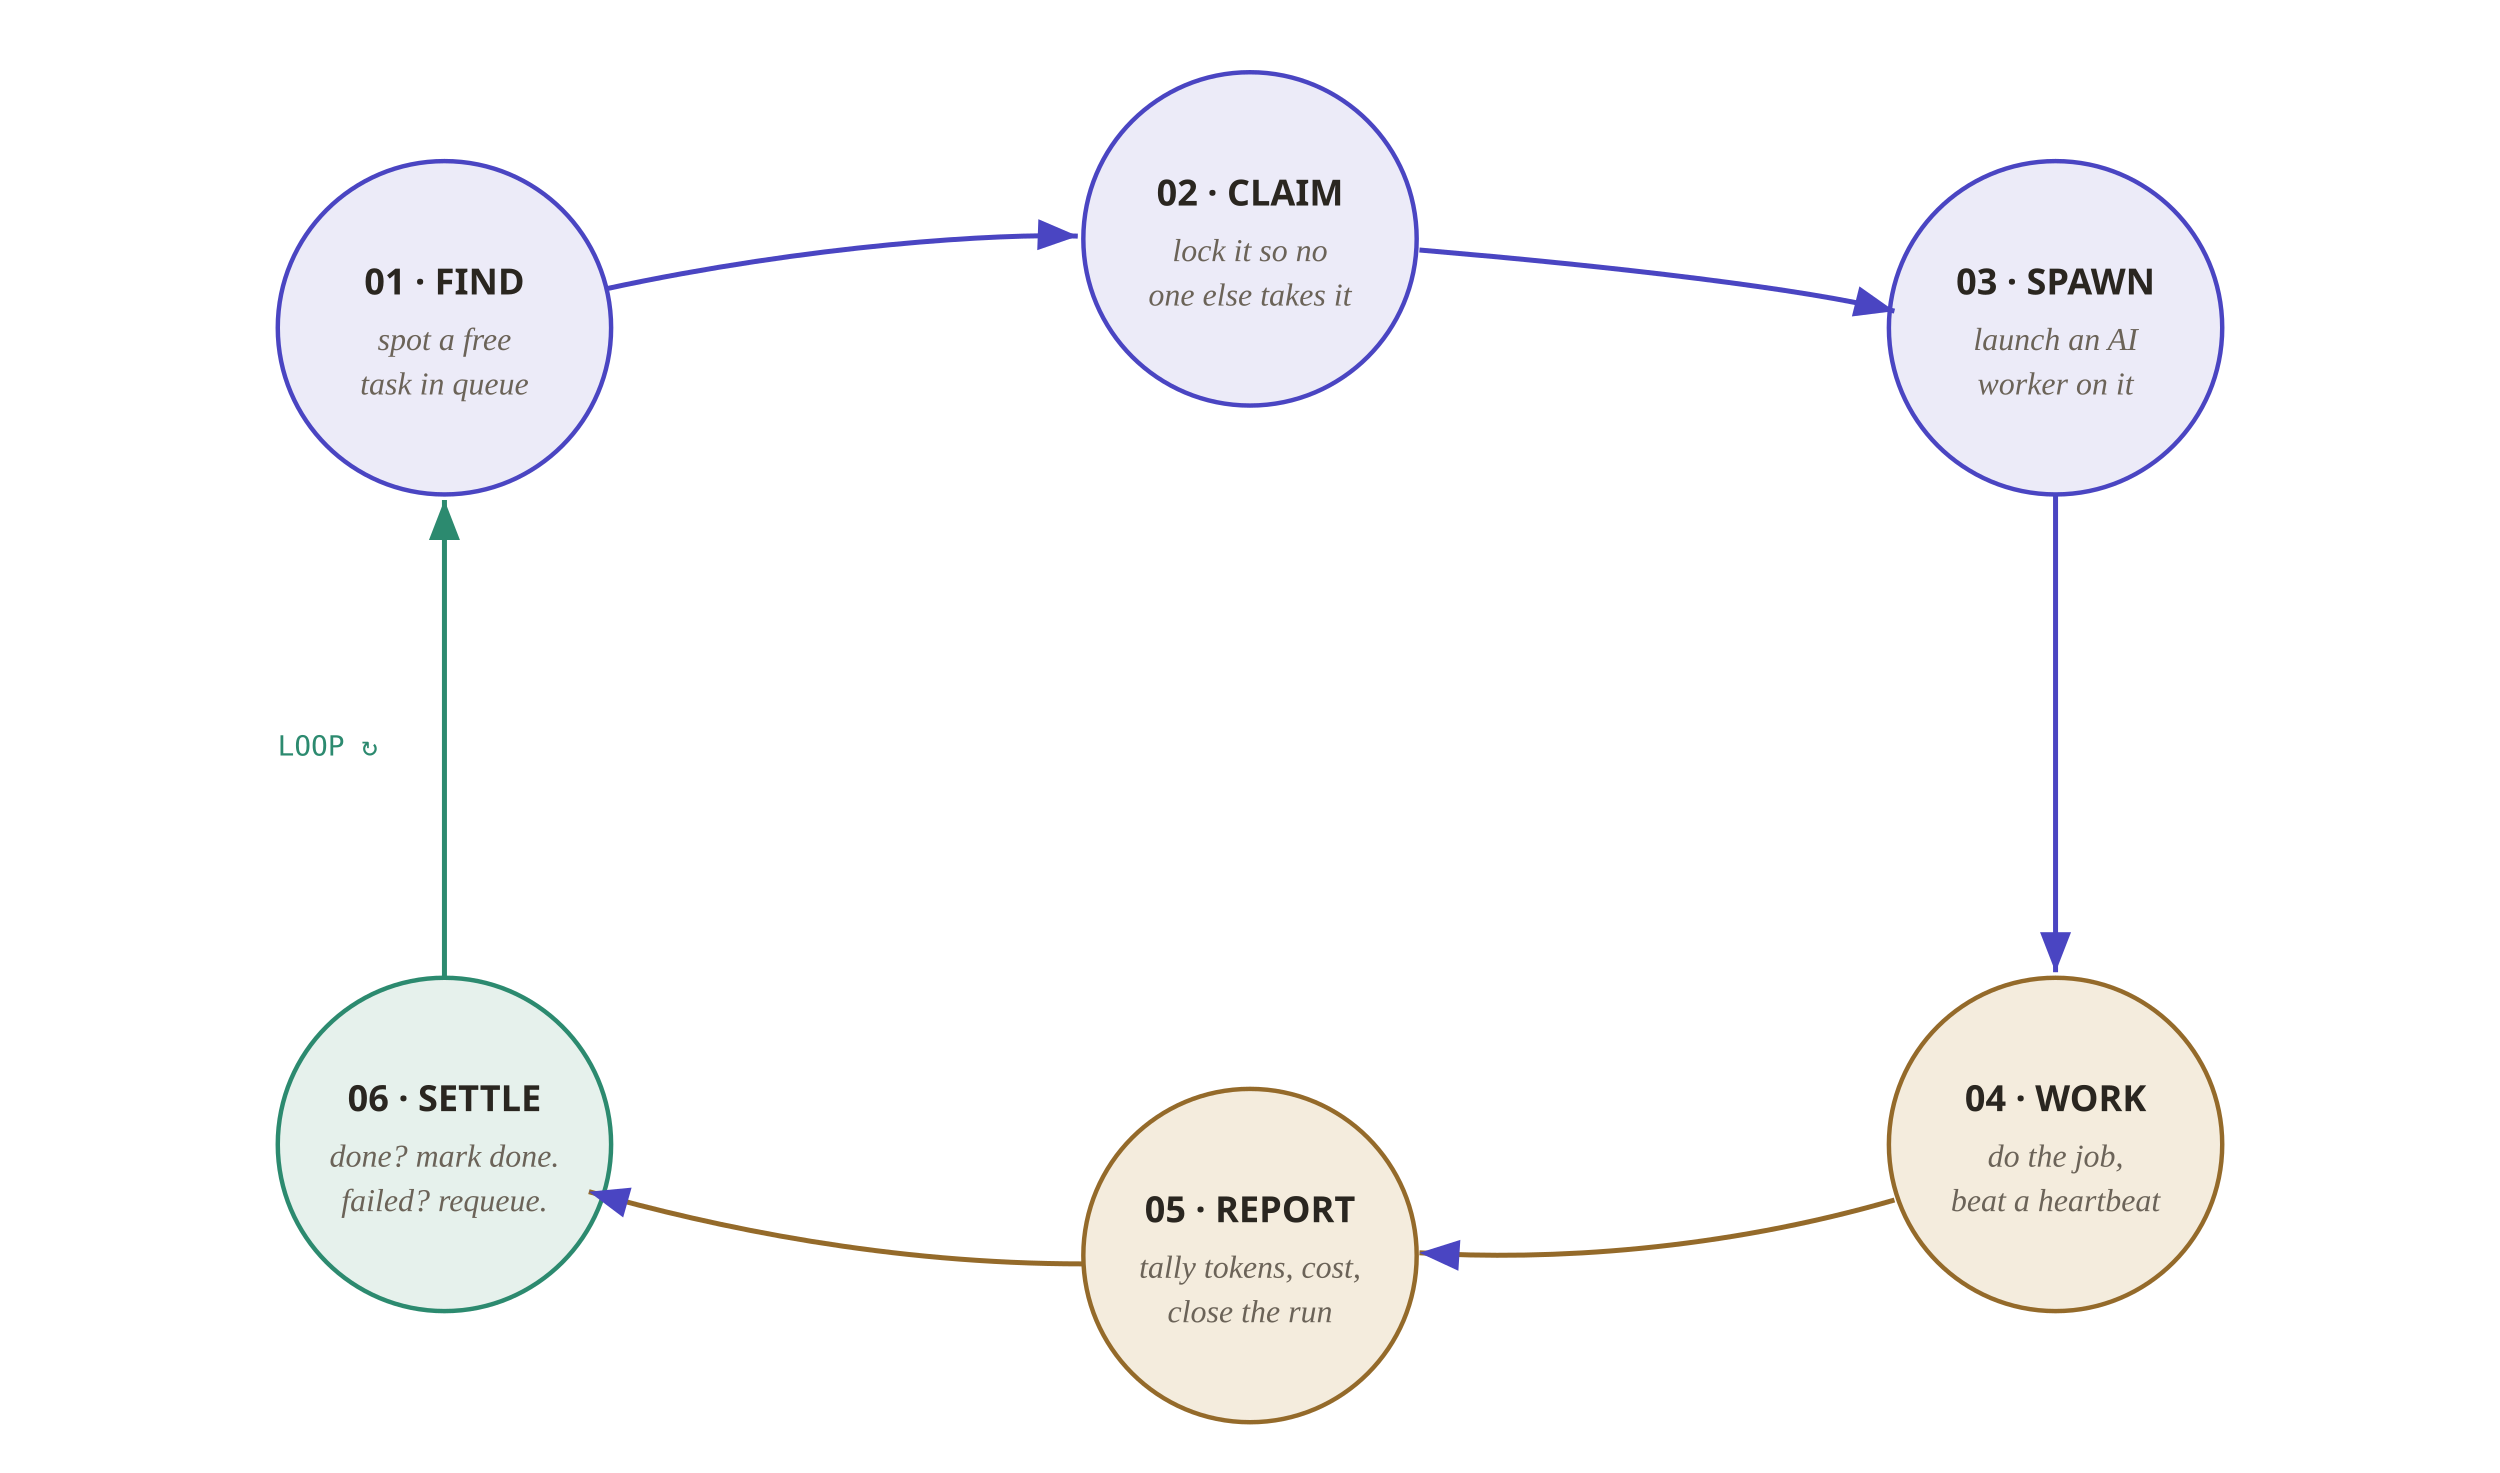
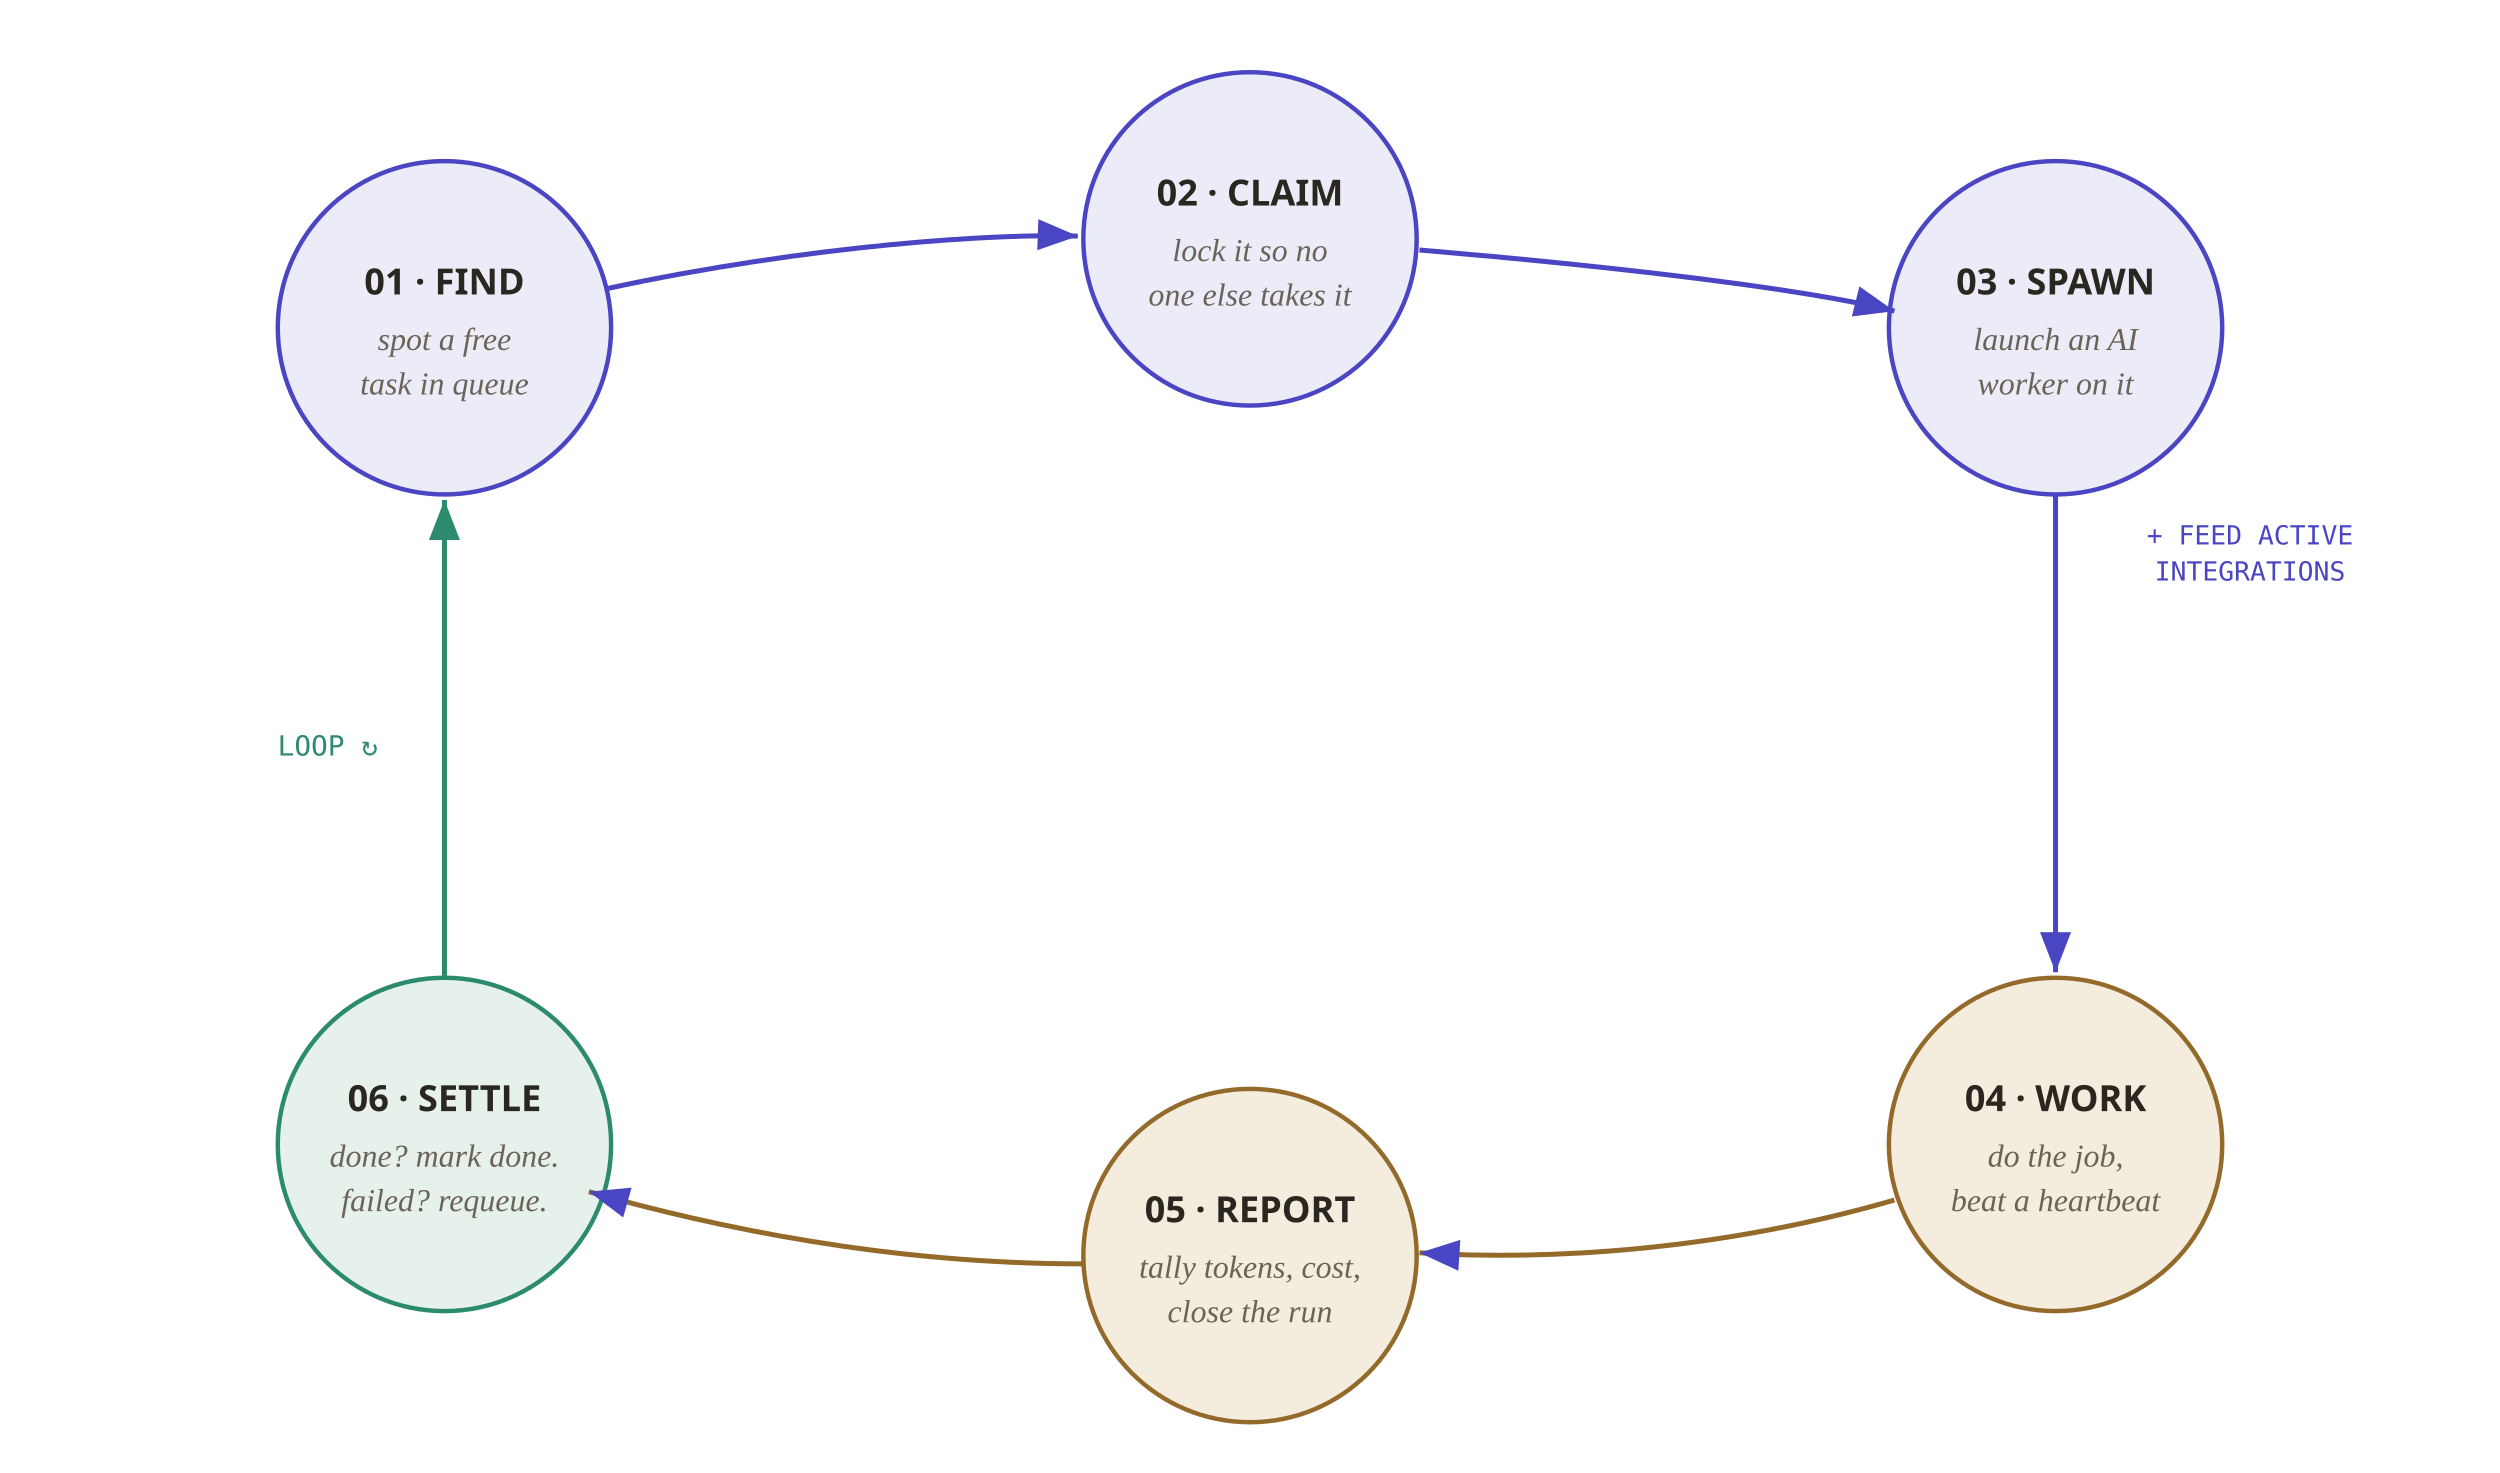
<svg xmlns="http://www.w3.org/2000/svg" viewBox="0 0 900 530" role="img" aria-label="Autonomous task loop">
  <style>
    .t-disp{font-family:'Archivo Expanded','Archivo',system-ui,sans-serif;font-weight:600}
    .t-mono{font-family:'Martian Mono',ui-monospace,monospace}
    .t-serif{font-family:Georgia,'Times New Roman',serif}
    @media (prefers-color-scheme: dark){
      [fill="#fbf9f4"]{fill:#17171c}
      [fill="#ecebf8"]{fill:#222041}
      [fill="#e6f1ec"]{fill:#14302a}
      [fill="#f4ecdd"]{fill:#2c2517}
      [fill="#f6e7e1"]{fill:#36201a}
      [fill="#2a2620"]{fill:#e9e7e0}
      [fill="#6b6358"]{fill:#b6b0a8}
      [fill="#9a9082"]{fill:#8b867e}
      [fill="#4a45c2"]{fill:#a7a2f0}
      [fill="#2c8a6f"]{fill:#5fc9a8}
      [fill="#946a2a"]{fill:#cf9a4a}
      [fill="#b1543f"]{fill:#e08a72}
      [stroke="#2a2620"]{stroke:#6a665e}
      [stroke="#6b6358"]{stroke:#8a847b}
      [stroke="#4a45c2"]{stroke:#7d78d8}
      [stroke="#2c8a6f"]{stroke:#4aa98a}
      [stroke="#946a2a"]{stroke:#c79a52}
      [stroke="#b1543f"]{stroke:#c97862}
    }
  </style>
  <defs>
    <marker id="lp" markerWidth="10" markerHeight="10" refX="8" refY="3.1" orient="auto">
      <path d="M0,0 L8,3.1 L0,6.2 Z" fill="#4a45c2" />
    </marker>
    <marker id="lpT" markerWidth="10" markerHeight="10" refX="8" refY="3.1" orient="auto">
      <path d="M0,0 L8,3.1 L0,6.2 Z" fill="#2c8a6f" />
    </marker>
  </defs>
  <g>
    <circle cx="160" cy="118" r="60" fill="#ecebf8" stroke="#4a45c2" stroke-width="1.6" />
    <text x="160" y="106" text-anchor="middle" class="t-disp" font-size="13" fill="#2a2620">01 · FIND</text>
    <text x="160" y="126" text-anchor="middle" class="t-serif" font-size="11.5" font-style="italic" fill="#6b6358">spot a free</text>
    <text x="160" y="142" text-anchor="middle" class="t-serif" font-size="11.5" font-style="italic" fill="#6b6358">task in queue</text>
  </g>
  <g>
    <circle cx="450" cy="86" r="60" fill="#ecebf8" stroke="#4a45c2" stroke-width="1.6" />
    <text x="450" y="74" text-anchor="middle" class="t-disp" font-size="13" fill="#2a2620">02 · CLAIM</text>
    <text x="450" y="94" text-anchor="middle" class="t-serif" font-size="11.5" font-style="italic" fill="#6b6358">lock it so no</text>
    <text x="450" y="110" text-anchor="middle" class="t-serif" font-size="11.5" font-style="italic" fill="#6b6358">one else takes it</text>
  </g>
  <g>
    <circle cx="740" cy="118" r="60" fill="#ecebf8" stroke="#4a45c2" stroke-width="1.6" />
    <text x="740" y="106" text-anchor="middle" class="t-disp" font-size="13" fill="#2a2620">03 · SPAWN</text>
    <text x="740" y="126" text-anchor="middle" class="t-serif" font-size="11.5" font-style="italic" fill="#6b6358">launch an AI</text>
    <text x="740" y="142" text-anchor="middle" class="t-serif" font-size="11.5" font-style="italic" fill="#6b6358">worker on it</text>
  </g>
  <g>
    <circle cx="740" cy="412" r="60" fill="#f4ecdd" stroke="#946a2a" stroke-width="1.6" />
    <text x="740" y="400" text-anchor="middle" class="t-disp" font-size="13" fill="#2a2620">04 · WORK</text>
    <text x="740" y="420" text-anchor="middle" class="t-serif" font-size="11.5" font-style="italic" fill="#6b6358">do the job,</text>
    <text x="740" y="436" text-anchor="middle" class="t-serif" font-size="11.5" font-style="italic" fill="#6b6358">beat a heartbeat</text>
  </g>
  <g>
    <circle cx="450" cy="452" r="60" fill="#f4ecdd" stroke="#946a2a" stroke-width="1.6" />
    <text x="450" y="440" text-anchor="middle" class="t-disp" font-size="13" fill="#2a2620">05 · REPORT</text>
    <text x="450" y="460" text-anchor="middle" class="t-serif" font-size="11.5" font-style="italic" fill="#6b6358">tally tokens, cost,</text>
    <text x="450" y="476" text-anchor="middle" class="t-serif" font-size="11.5" font-style="italic" fill="#6b6358">close the run</text>
  </g>
  <g>
    <circle cx="160" cy="412" r="60" fill="#e6f1ec" stroke="#2c8a6f" stroke-width="1.6" />
    <text x="160" y="400" text-anchor="middle" class="t-disp" font-size="13" fill="#2a2620">06 · SETTLE</text>
    <text x="160" y="420" text-anchor="middle" class="t-serif" font-size="11.5" font-style="italic" fill="#6b6358">done? mark done.</text>
    <text x="160" y="436" text-anchor="middle" class="t-serif" font-size="11.5" font-style="italic" fill="#6b6358">failed? requeue.</text>
  </g>
  <path d="M218,104 C292,88 360,84 388,85" fill="none" stroke="#4a45c2" stroke-width="1.8" marker-end="url(#lp)" />
  <path d="M511,90 C582,96 650,104 682,112" fill="none" stroke="#4a45c2" stroke-width="1.8" marker-end="url(#lp)" />
  <path d="M740,178 L740,350" fill="none" stroke="#4a45c2" stroke-width="1.8" marker-end="url(#lp)" />
  <path d="M682,432 C620,450 558,454 511,451" fill="none" stroke="#946a2a" stroke-width="1.8" marker-end="url(#lp)" />
  <path d="M390,455 C320,455 258,442 212,429" fill="none" stroke="#946a2a" stroke-width="1.8" marker-end="url(#lp)" />
  <path d="M160,352 L160,180" fill="none" stroke="#2c8a6f" stroke-width="1.8" marker-end="url(#lpT)" />
  <text x="118" y="272" text-anchor="middle" class="t-mono" font-size="10" fill="#2c8a6f">LOOP ↻</text>
+   <text x="810" y="196" text-anchor="middle" class="t-mono" font-size="9.5" fill="#4a45c2">+ FEED ACTIVE</text>
+   <text x="810" y="209" text-anchor="middle" class="t-mono" font-size="9.5" fill="#4a45c2">INTEGRATIONS</text>
</svg>
